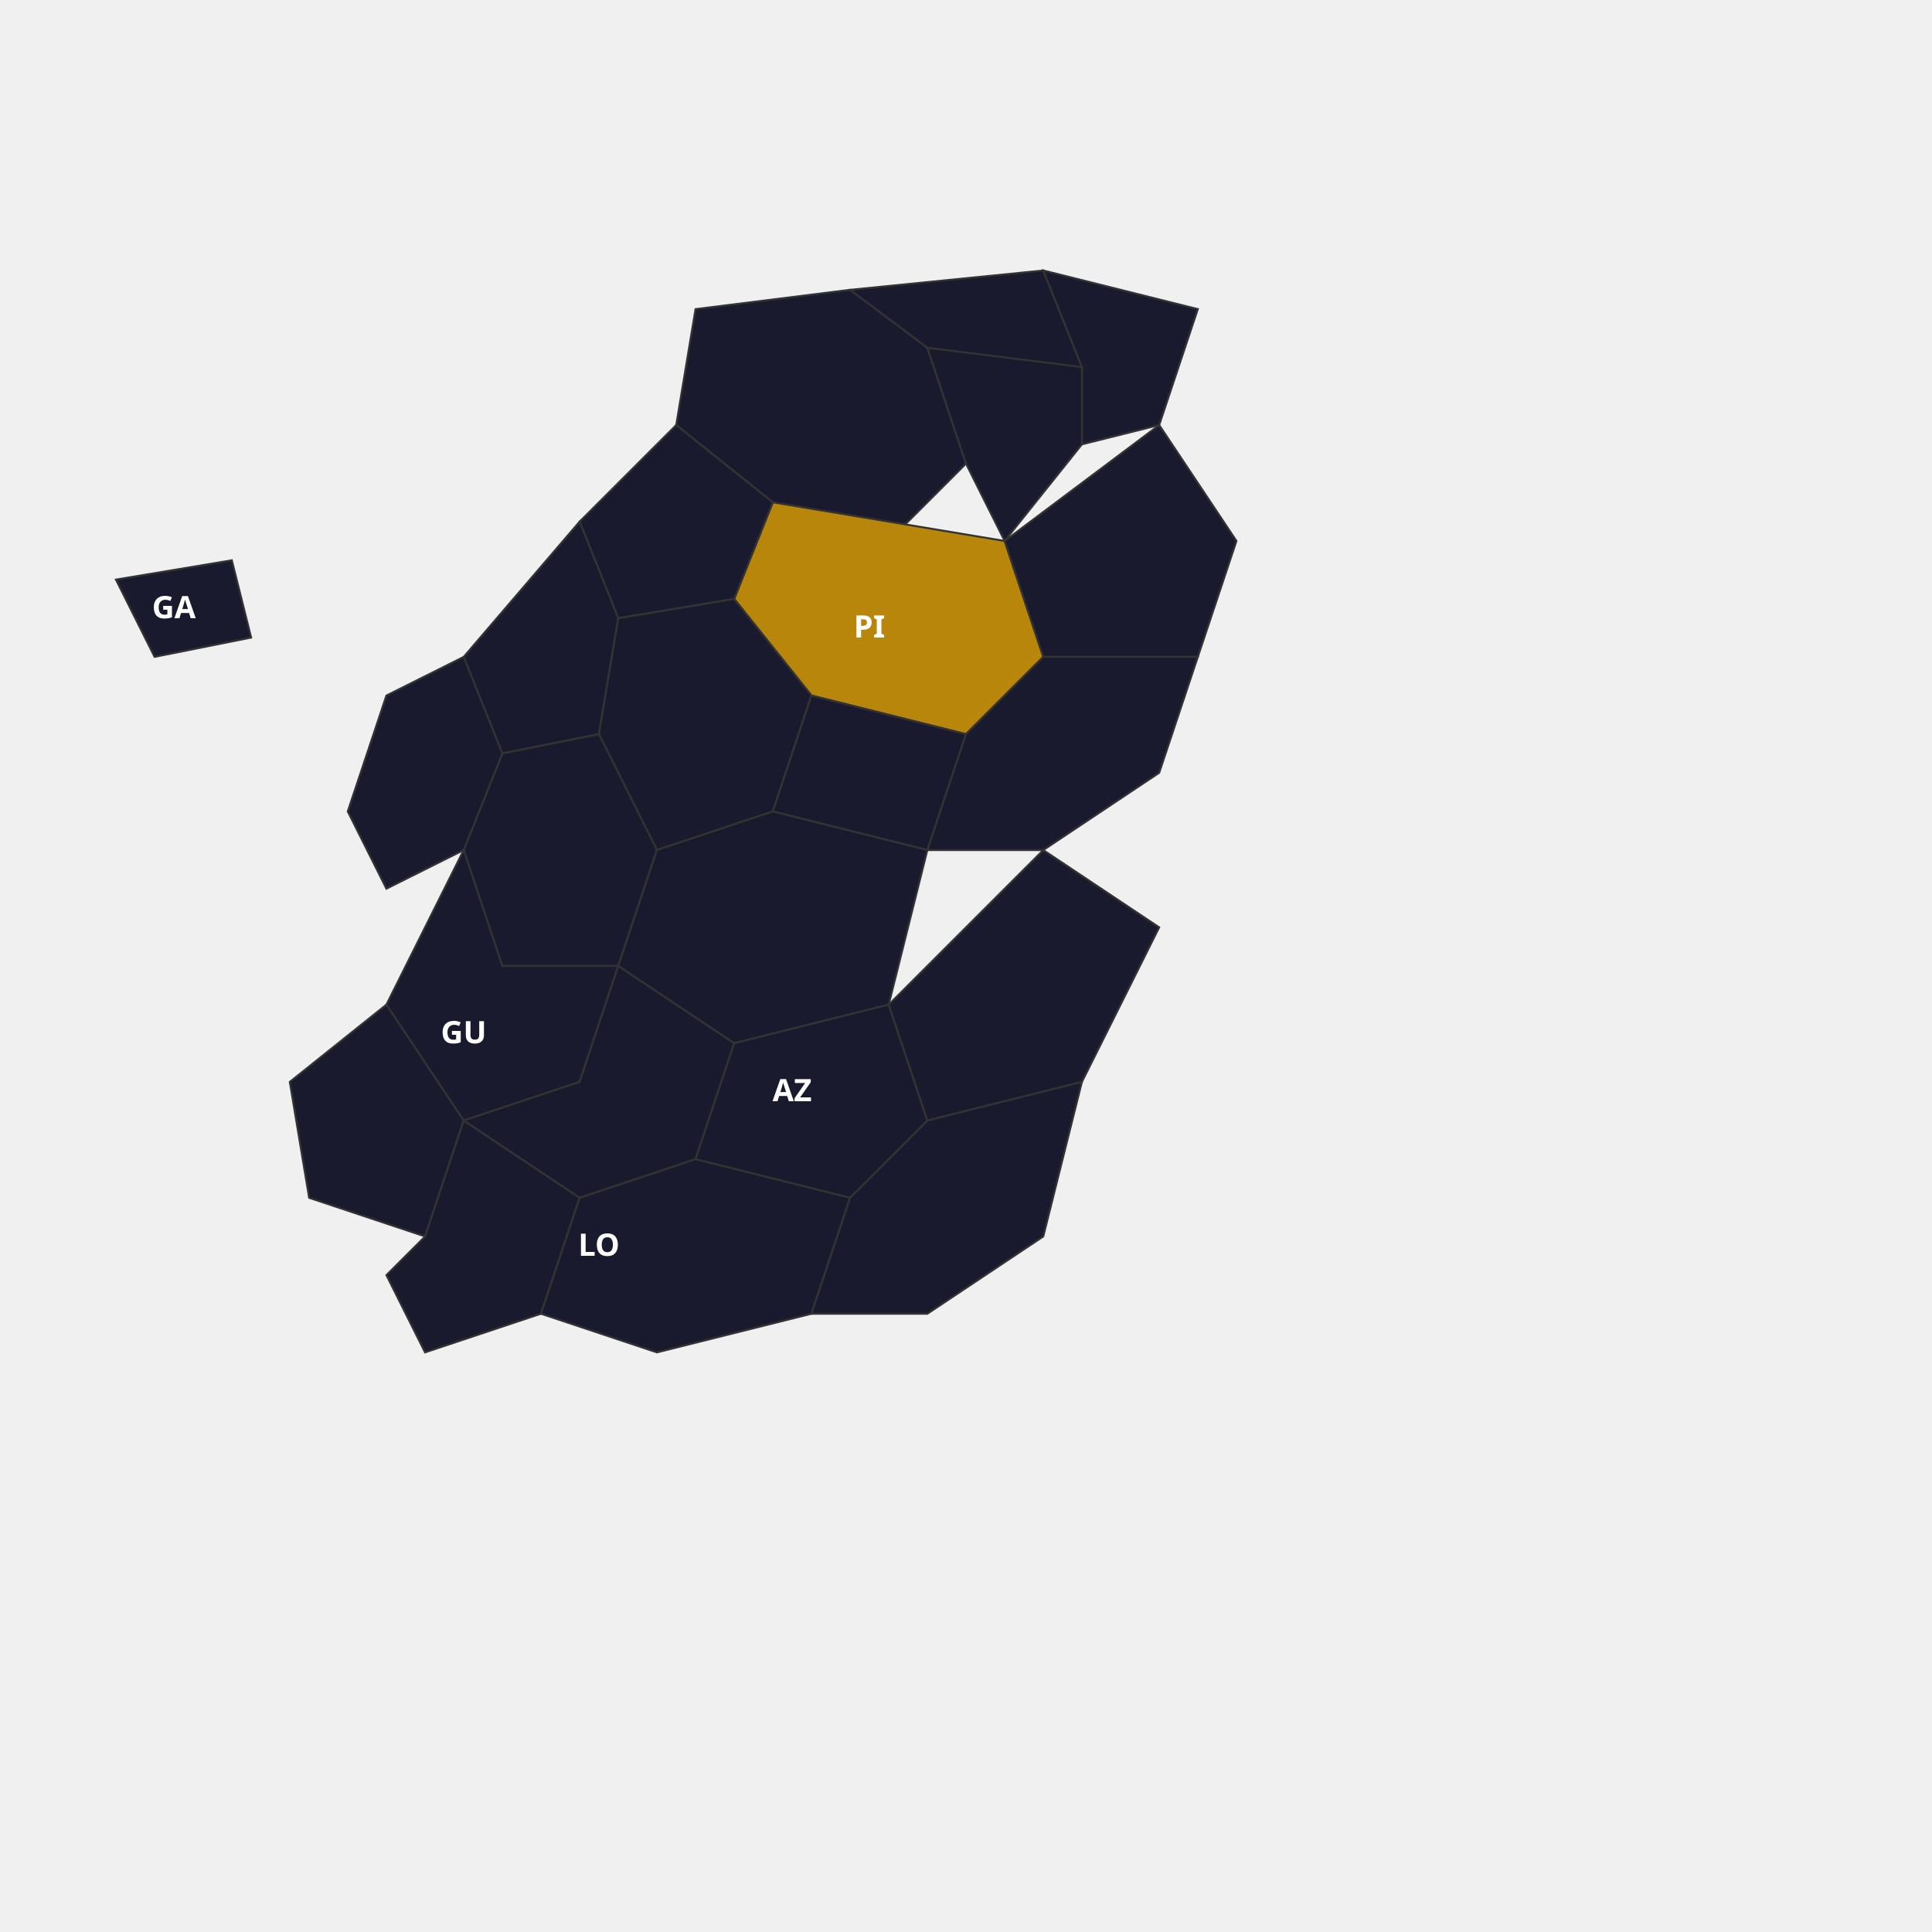
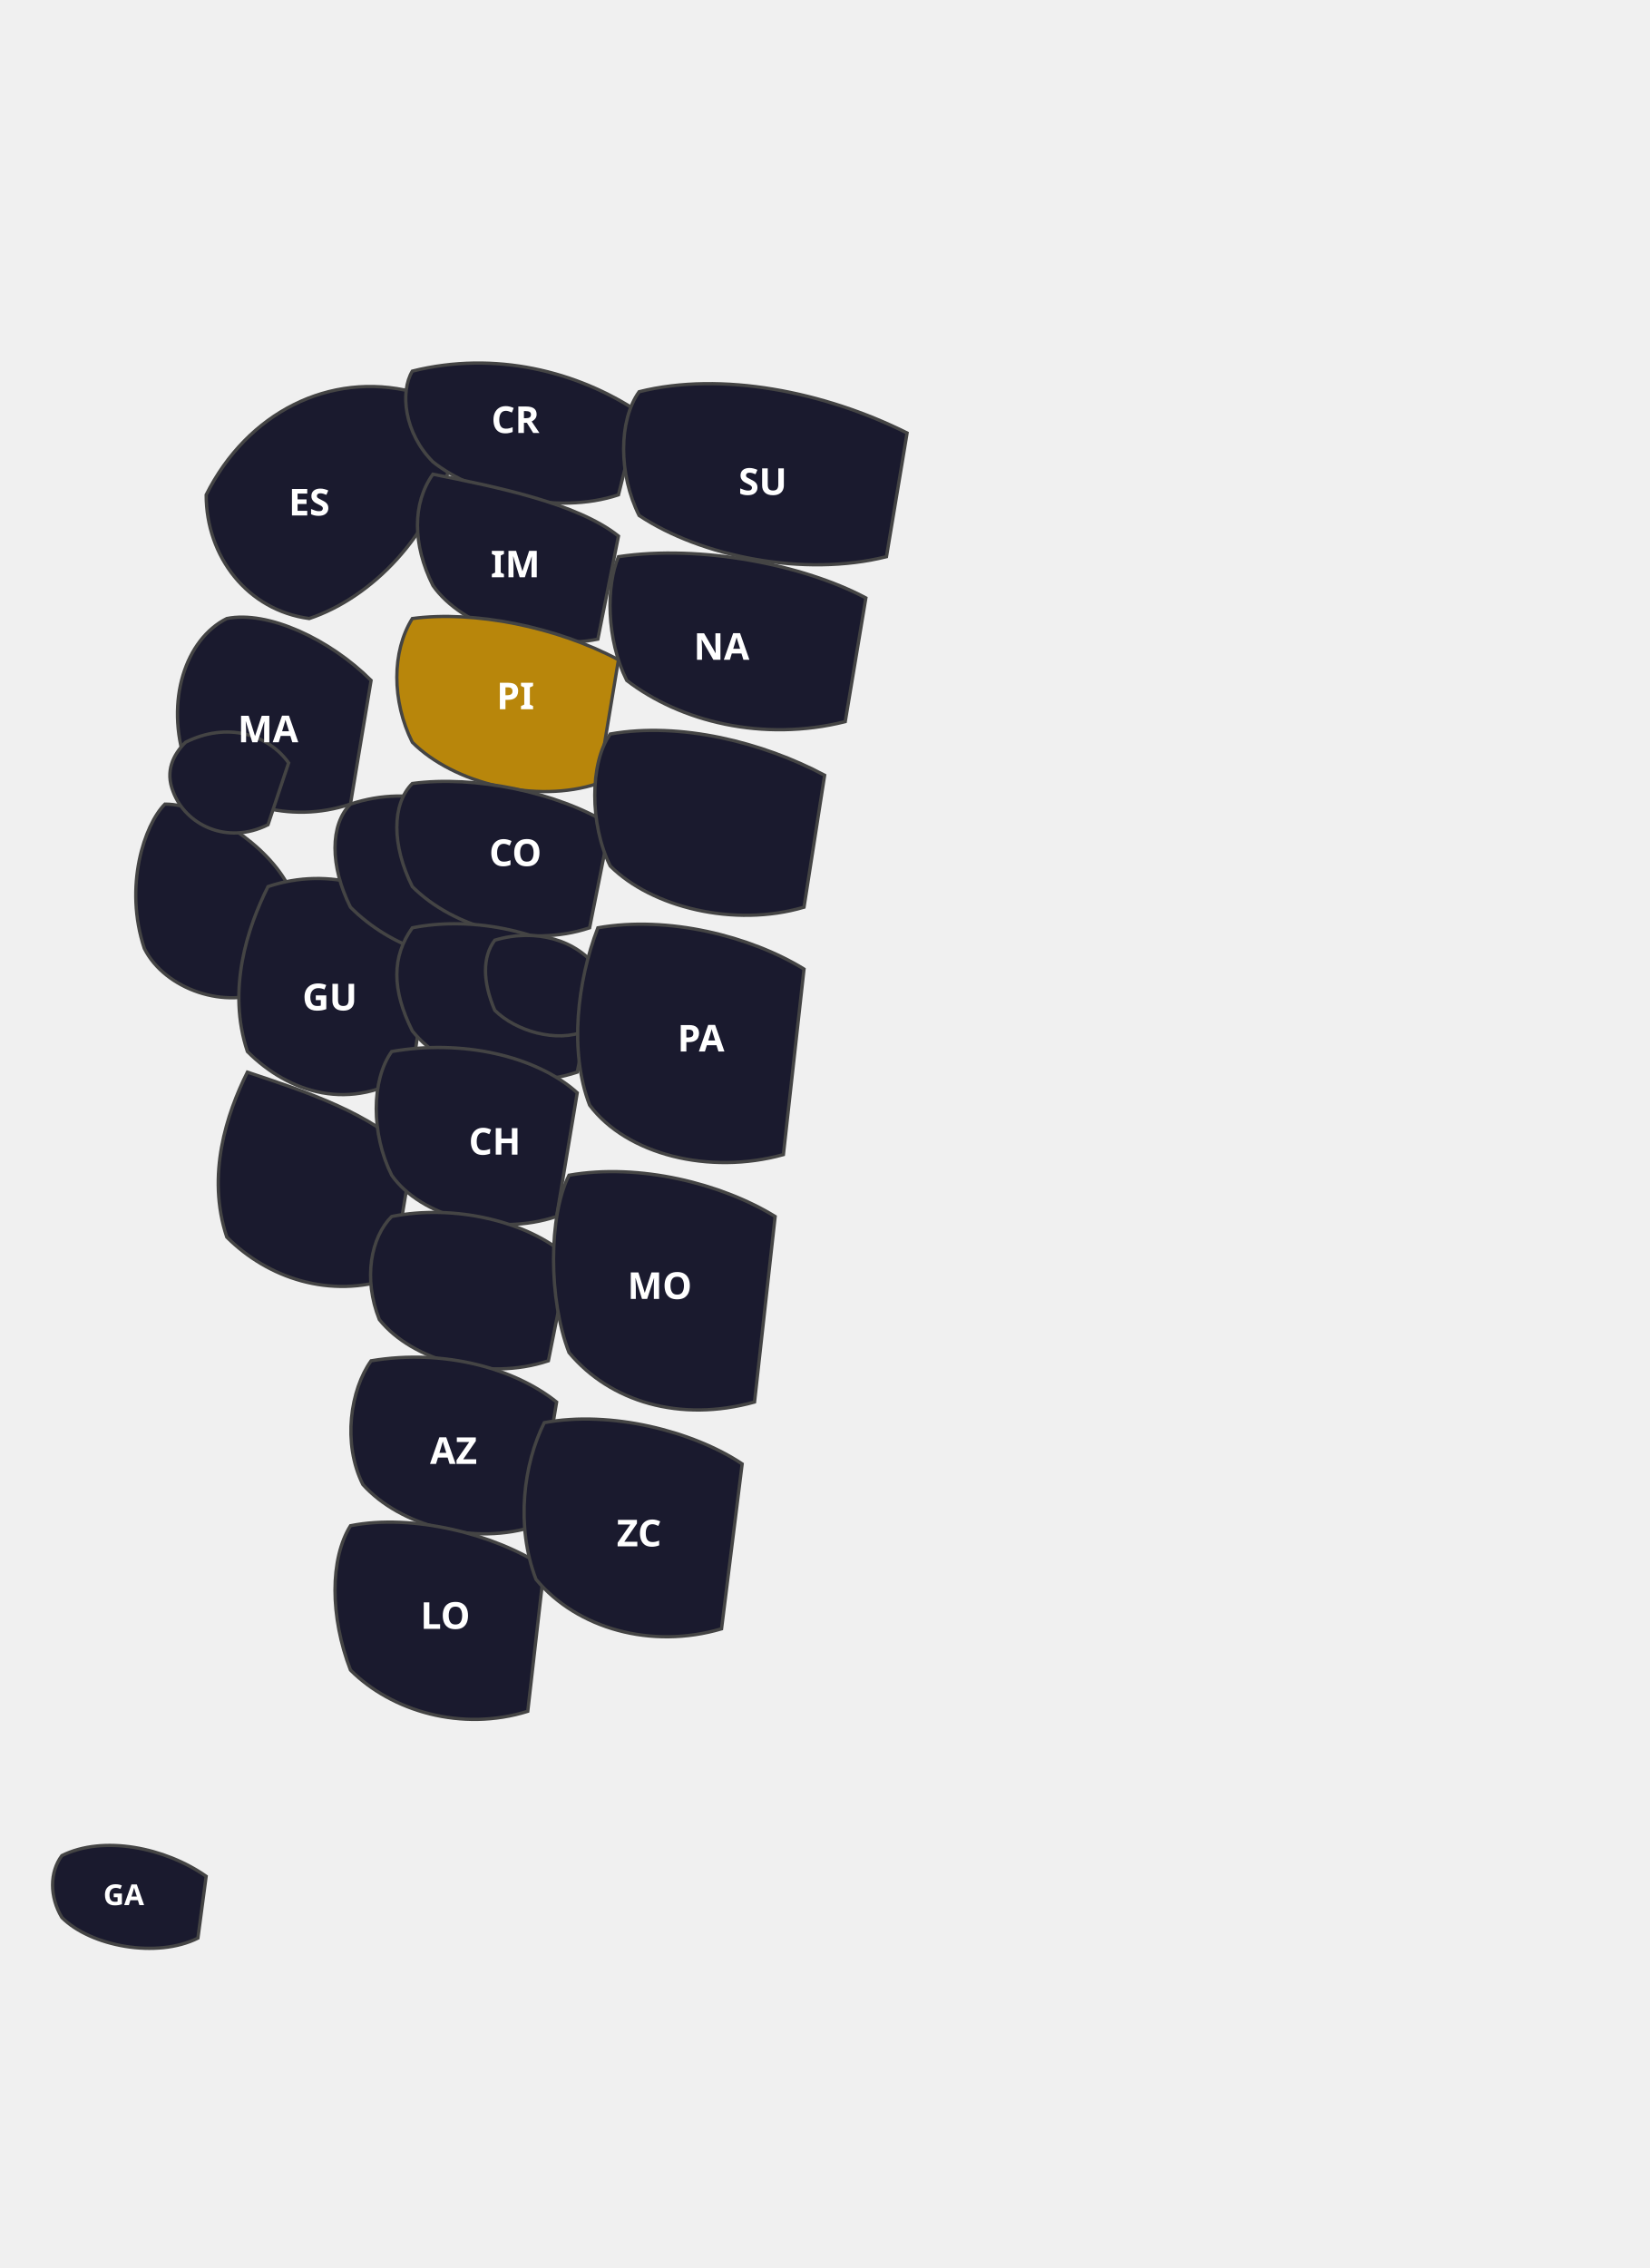
- <svg xmlns="http://www.w3.org/2000/svg" viewBox="0 0 500 500">
+ <svg xmlns="http://www.w3.org/2000/svg" viewBox="0 0 400 550" id="ecuador-map">
  <style>
-     path { fill: #1a1a2e; stroke: #333; stroke-width: 0.5; transition: fill 0.3s; }
-     path:hover { fill: #2a2a4e; }
+     path { fill: #1a1a2e; stroke: #444; stroke-width: 0.8; transition: fill 0.3s; }
+     path:hover { fill: #2a2a4e; cursor: pointer; }
    path.active { fill: #B8860B; }
-     text { fill: #fff; font-size: 8px; font-family: sans-serif; text-anchor: middle; font-weight: bold; }
+     path.active:hover { fill: #DAA520; }
+     text { fill: #ffffff; font-size: 9px; font-family: sans-serif; text-anchor: middle; font-weight: bold; pointer-events: none; }
  </style>
-   <path d="M180,80 L220,75 L240,90 L250,120 L230,140 L200,130 L175,110 Z" data-state="ES" id="esmeraldas" />
-   <path d="M220,75 L270,70 L280,95 L260,115 L240,90 Z" data-state="CR" id="carchi" />
-   <path d="M270,70 L310,80 L300,110 L280,115 L280,95 Z" data-state="SU" id="sucumbios" />
-   <path d="M240,90 L280,95 L280,115 L260,140 L250,120 Z" data-state="IM" id="imbabura" />
-   <path class="active" d="M200,130 L260,140 L270,170 L250,190 L210,180 L190,155 Z" data-state="PI" id="pichincha" />
-   <path d="M260,140 L300,110 L320,140 L310,170 L270,170 Z" data-state="NA" id="napo" />
-   <path d="M175,110 L200,130 L190,155 L160,160 L150,135 Z" data-state="SD" id="santo-domingo" />
-   <path d="M150,135 L160,160 L155,190 L130,195 L120,170 Z" data-state="MA" id="manabi" />
-   <path d="M190,155 L210,180 L200,210 L170,220 L155,190 L160,160 Z" data-state="CO" id="cotopaxi" />
-   <path d="M210,180 L250,190 L240,220 L200,210 Z" data-state="TU" id="tungurahua" />
-   <path d="M250,190 L270,170 L310,170 L300,200 L270,220 L240,220 Z" data-state="PA" id="pastaza" />
-   <path d="M155,190 L170,220 L160,250 L130,250 L120,220 L130,195 Z" data-state="BO" id="bolivar-prov" />
-   <path d="M170,220 L200,210 L240,220 L230,260 L190,270 L160,250 Z" data-state="CH" id="chimborazo" />
-   <path d="M120,220 L130,250 L160,250 L150,280 L120,290 L100,260 Z" data-state="GU" id="guayas" />
-   <path d="M100,260 L120,290 L110,320 L80,310 L75,280 Z" data-state="SE" id="santa-elena" />
-   <path d="M160,250 L190,270 L180,300 L150,310 L120,290 L150,280 Z" data-state="CA" id="canar" />
-   <path d="M190,270 L230,260 L240,290 L220,310 L180,300 Z" data-state="AZ" id="azuay" />
-   <path d="M230,260 L270,220 L300,240 L280,280 L240,290 Z" data-state="MO" id="morona-santiago" />
-   <path d="M120,290 L150,310 L140,340 L110,350 L100,330 L110,320 Z" data-state="OR" id="el-oro" />
-   <path d="M150,310 L180,300 L220,310 L210,340 L170,350 L140,340 Z" data-state="LO" id="loja" />
-   <path d="M220,310 L240,290 L280,280 L270,320 L240,340 L210,340 Z" data-state="ZC" id="zamora-chinchipe" />
-   <path d="M130,195 L120,170 L100,180 L90,210 L100,230 L120,220 Z" data-state="LR" id="los-rios" />
-   <path d="M30,150 L60,145 L65,165 L40,170 Z" data-state="GA" id="galapagos" />
-   <text x="225" y="165">PI</text>
-   <text x="120" y="270">GU</text>
-   <text x="205" y="285">AZ</text>
-   <text x="155" y="325">LO</text>
-   <text x="45" y="160">GA</text>
+   <path d="M50,120 C60,100 80,90 100,95 L110,110 C105,130 90,145 75,150 C60,148 50,135 50,120Z" data-state="ES" id="esmeraldas" />
+   <path d="M55,150 C65,148 80,155 90,165 L85,195 C70,200 55,195 45,185 C40,170 45,155 55,150Z" data-state="MA" id="manabi" />
+   <path d="M40,195 C50,195 65,205 70,215 L65,240 C55,245 40,240 35,230 C30,215 35,200 40,195Z" data-state="SE" id="santa-elena" />
+   <path d="M65,215 C80,210 95,215 105,225 L100,260 C85,270 70,265 60,255 C55,240 60,225 65,215Z" data-state="GU" id="guayas" />
+   <path d="M60,260 C75,265 90,270 100,280 L95,310 C80,315 65,310 55,300 C50,285 55,270 60,260Z" data-state="OR" id="el-oro" />
+   <path d="M85,195 C100,190 115,195 125,205 L120,230 C110,235 95,230 85,220 C80,210 80,200 85,195Z" data-state="LR" id="los-rios" />
+   <path d="M45,180 C55,175 65,178 70,185 L65,200 C55,205 45,200 42,192 C40,187 42,183 45,180Z" data-state="SD" id="santo-domingo" />
+   <path d="M100,90 C120,85 140,90 155,100 L150,120 C135,125 115,120 105,112 C98,105 97,95 100,90Z" data-state="CR" id="carchi" />
+   <path d="M105,115 C120,118 140,122 150,130 L145,155 C130,158 112,152 105,142 C100,132 100,122 105,115Z" data-state="IM" id="imbabura" />
+   <path class="active" d="M100,150 C115,148 135,152 150,160 L145,190 C130,195 110,190 100,180 C95,170 95,158 100,150Z" data-state="PI" id="pichincha" />
+   <path d="M100,190 C115,188 135,192 148,200 L143,225 C128,230 110,225 100,215 C95,205 95,195 100,190Z" data-state="CO" id="cotopaxi" />
+   <path d="M100,225 C115,222 133,226 145,235 L140,260 C125,265 108,260 100,250 C95,240 95,232 100,225Z" data-state="TU" id="tungurahua" />
+   <path d="M95,255 C112,252 130,256 140,265 L135,295 C120,300 102,295 95,285 C90,275 90,262 95,255Z" data-state="CH" id="chimborazo" />
+   <path d="M120,228 C130,225 140,228 145,235 L142,250 C135,253 125,250 120,245 C117,238 117,232 120,228Z" data-state="BO" id="bolivar-prov" />
+   <path d="M95,295 C110,292 128,296 138,305 L133,330 C118,335 100,330 92,320 C88,310 90,300 95,295Z" data-state="CA" id="canar" />
+   <path d="M90,330 C108,327 125,332 135,340 L130,370 C115,375 97,370 88,360 C83,350 85,337 90,330Z" data-state="AZ" id="azuay" />
+   <path d="M85,370 C100,367 120,372 132,380 L128,415 C112,420 95,415 85,405 C80,392 80,378 85,370Z" data-state="LO" id="loja" />
+   <path d="M155,95 C175,90 200,95 220,105 L215,135 C195,140 170,135 155,125 C150,115 150,102 155,95Z" data-state="SU" id="sucumbios" />
+   <path d="M150,135 C170,132 195,137 210,145 L205,175 C185,180 165,175 152,165 C147,155 147,142 150,135Z" data-state="NA" id="napo" />
+   <path d="M148,178 C165,175 185,180 200,188 L195,220 C178,225 158,220 148,210 C143,200 143,185 148,178Z" data-state="OR2" id="orellana" />
+   <path d="M145,225 C162,222 182,227 195,235 L190,280 C172,285 152,280 143,268 C138,255 140,238 145,225Z" data-state="PA" id="pastaza" />
+   <path d="M138,285 C155,282 175,287 188,295 L183,340 C165,345 148,340 138,328 C133,315 133,295 138,285Z" data-state="MO" id="morona-santiago" />
+   <path d="M132,345 C148,342 168,347 180,355 L175,395 C158,400 140,395 130,383 C125,370 127,355 132,345Z" data-state="ZC" id="zamora-chinchipe" />
+   <path d="M15,450 C25,445 40,448 50,455 L48,470 C38,475 22,472 15,465 C12,460 12,454 15,450Z" data-state="GA" id="galapagos" />
+   <text x="30" y="462" style="font-size:7px;">GA</text>
+   <text x="75" y="125">ES</text>
+   <text x="65" y="180">MA</text>
+   <text x="80" y="245">GU</text>
+   <text x="125" y="105">CR</text>
+   <text x="125" y="140">IM</text>
+   <text x="125" y="172">PI</text>
+   <text x="125" y="210">CO</text>
+   <text x="120" y="280">CH</text>
+   <text x="110" y="355">AZ</text>
+   <text x="108" y="395">LO</text>
+   <text x="185" y="120">SU</text>
+   <text x="175" y="160">NA</text>
+   <text x="170" y="255">PA</text>
+   <text x="160" y="315">MO</text>
+   <text x="155" y="375">ZC</text>
</svg>
